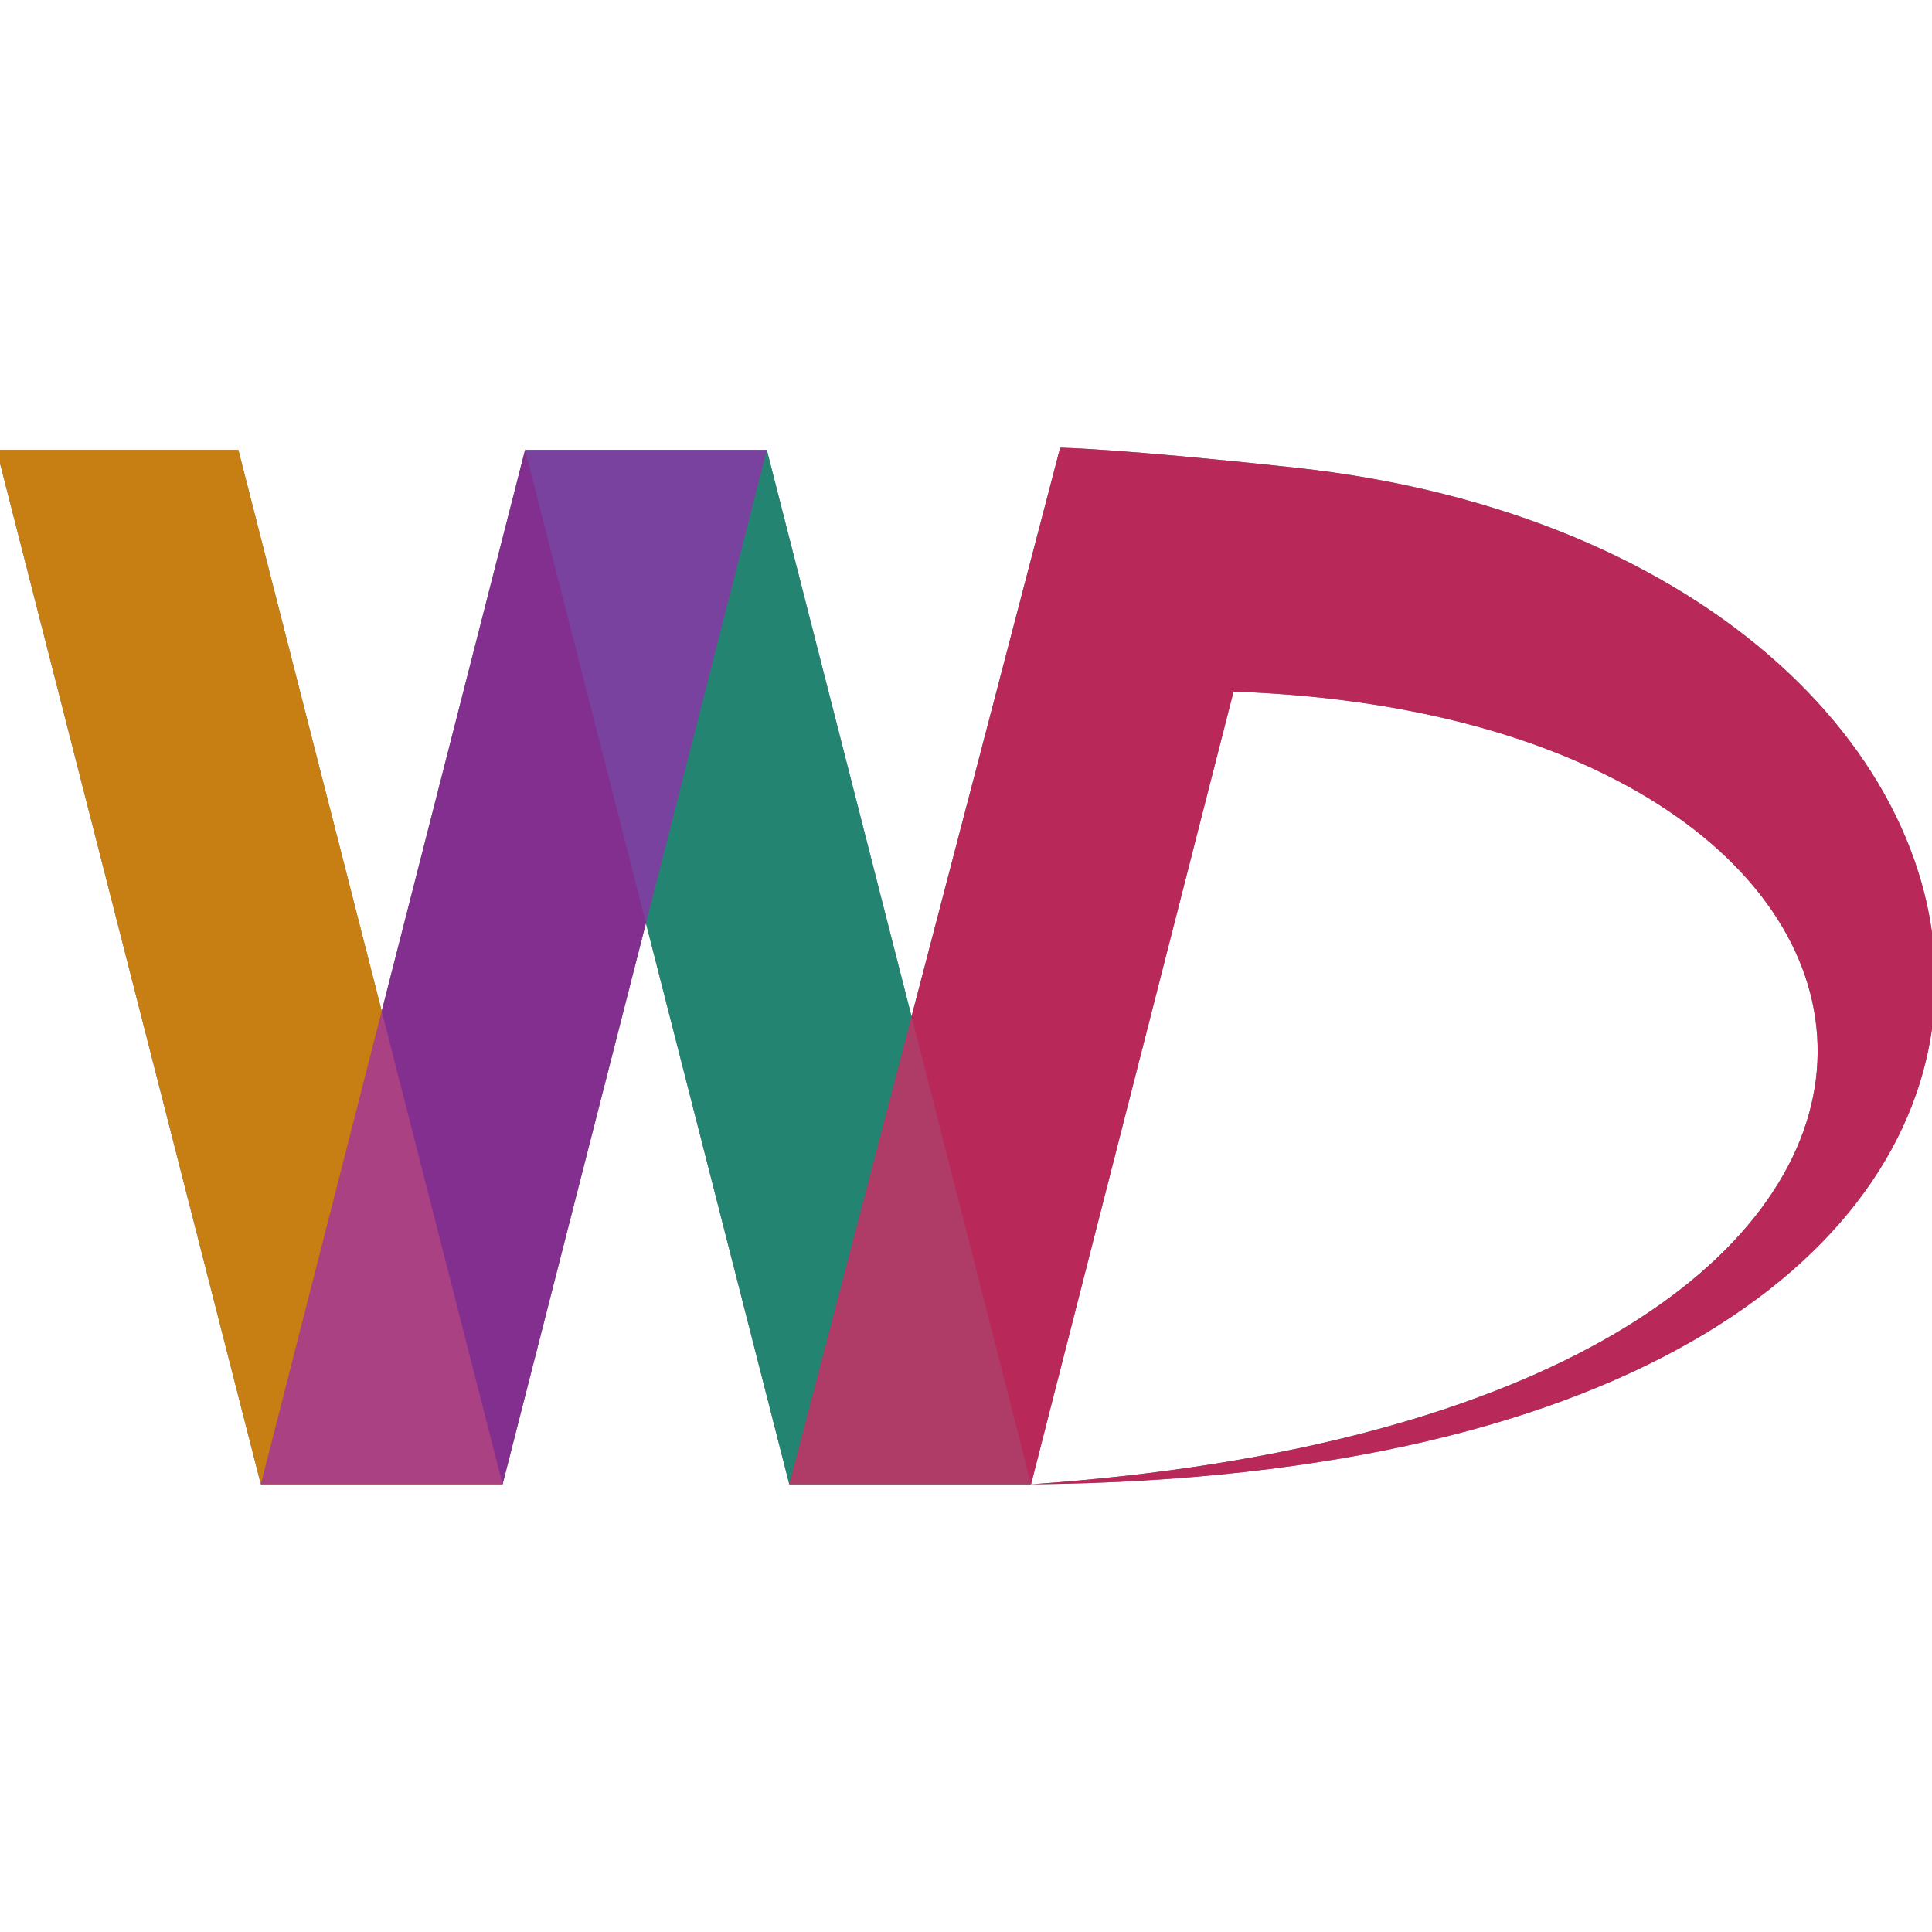
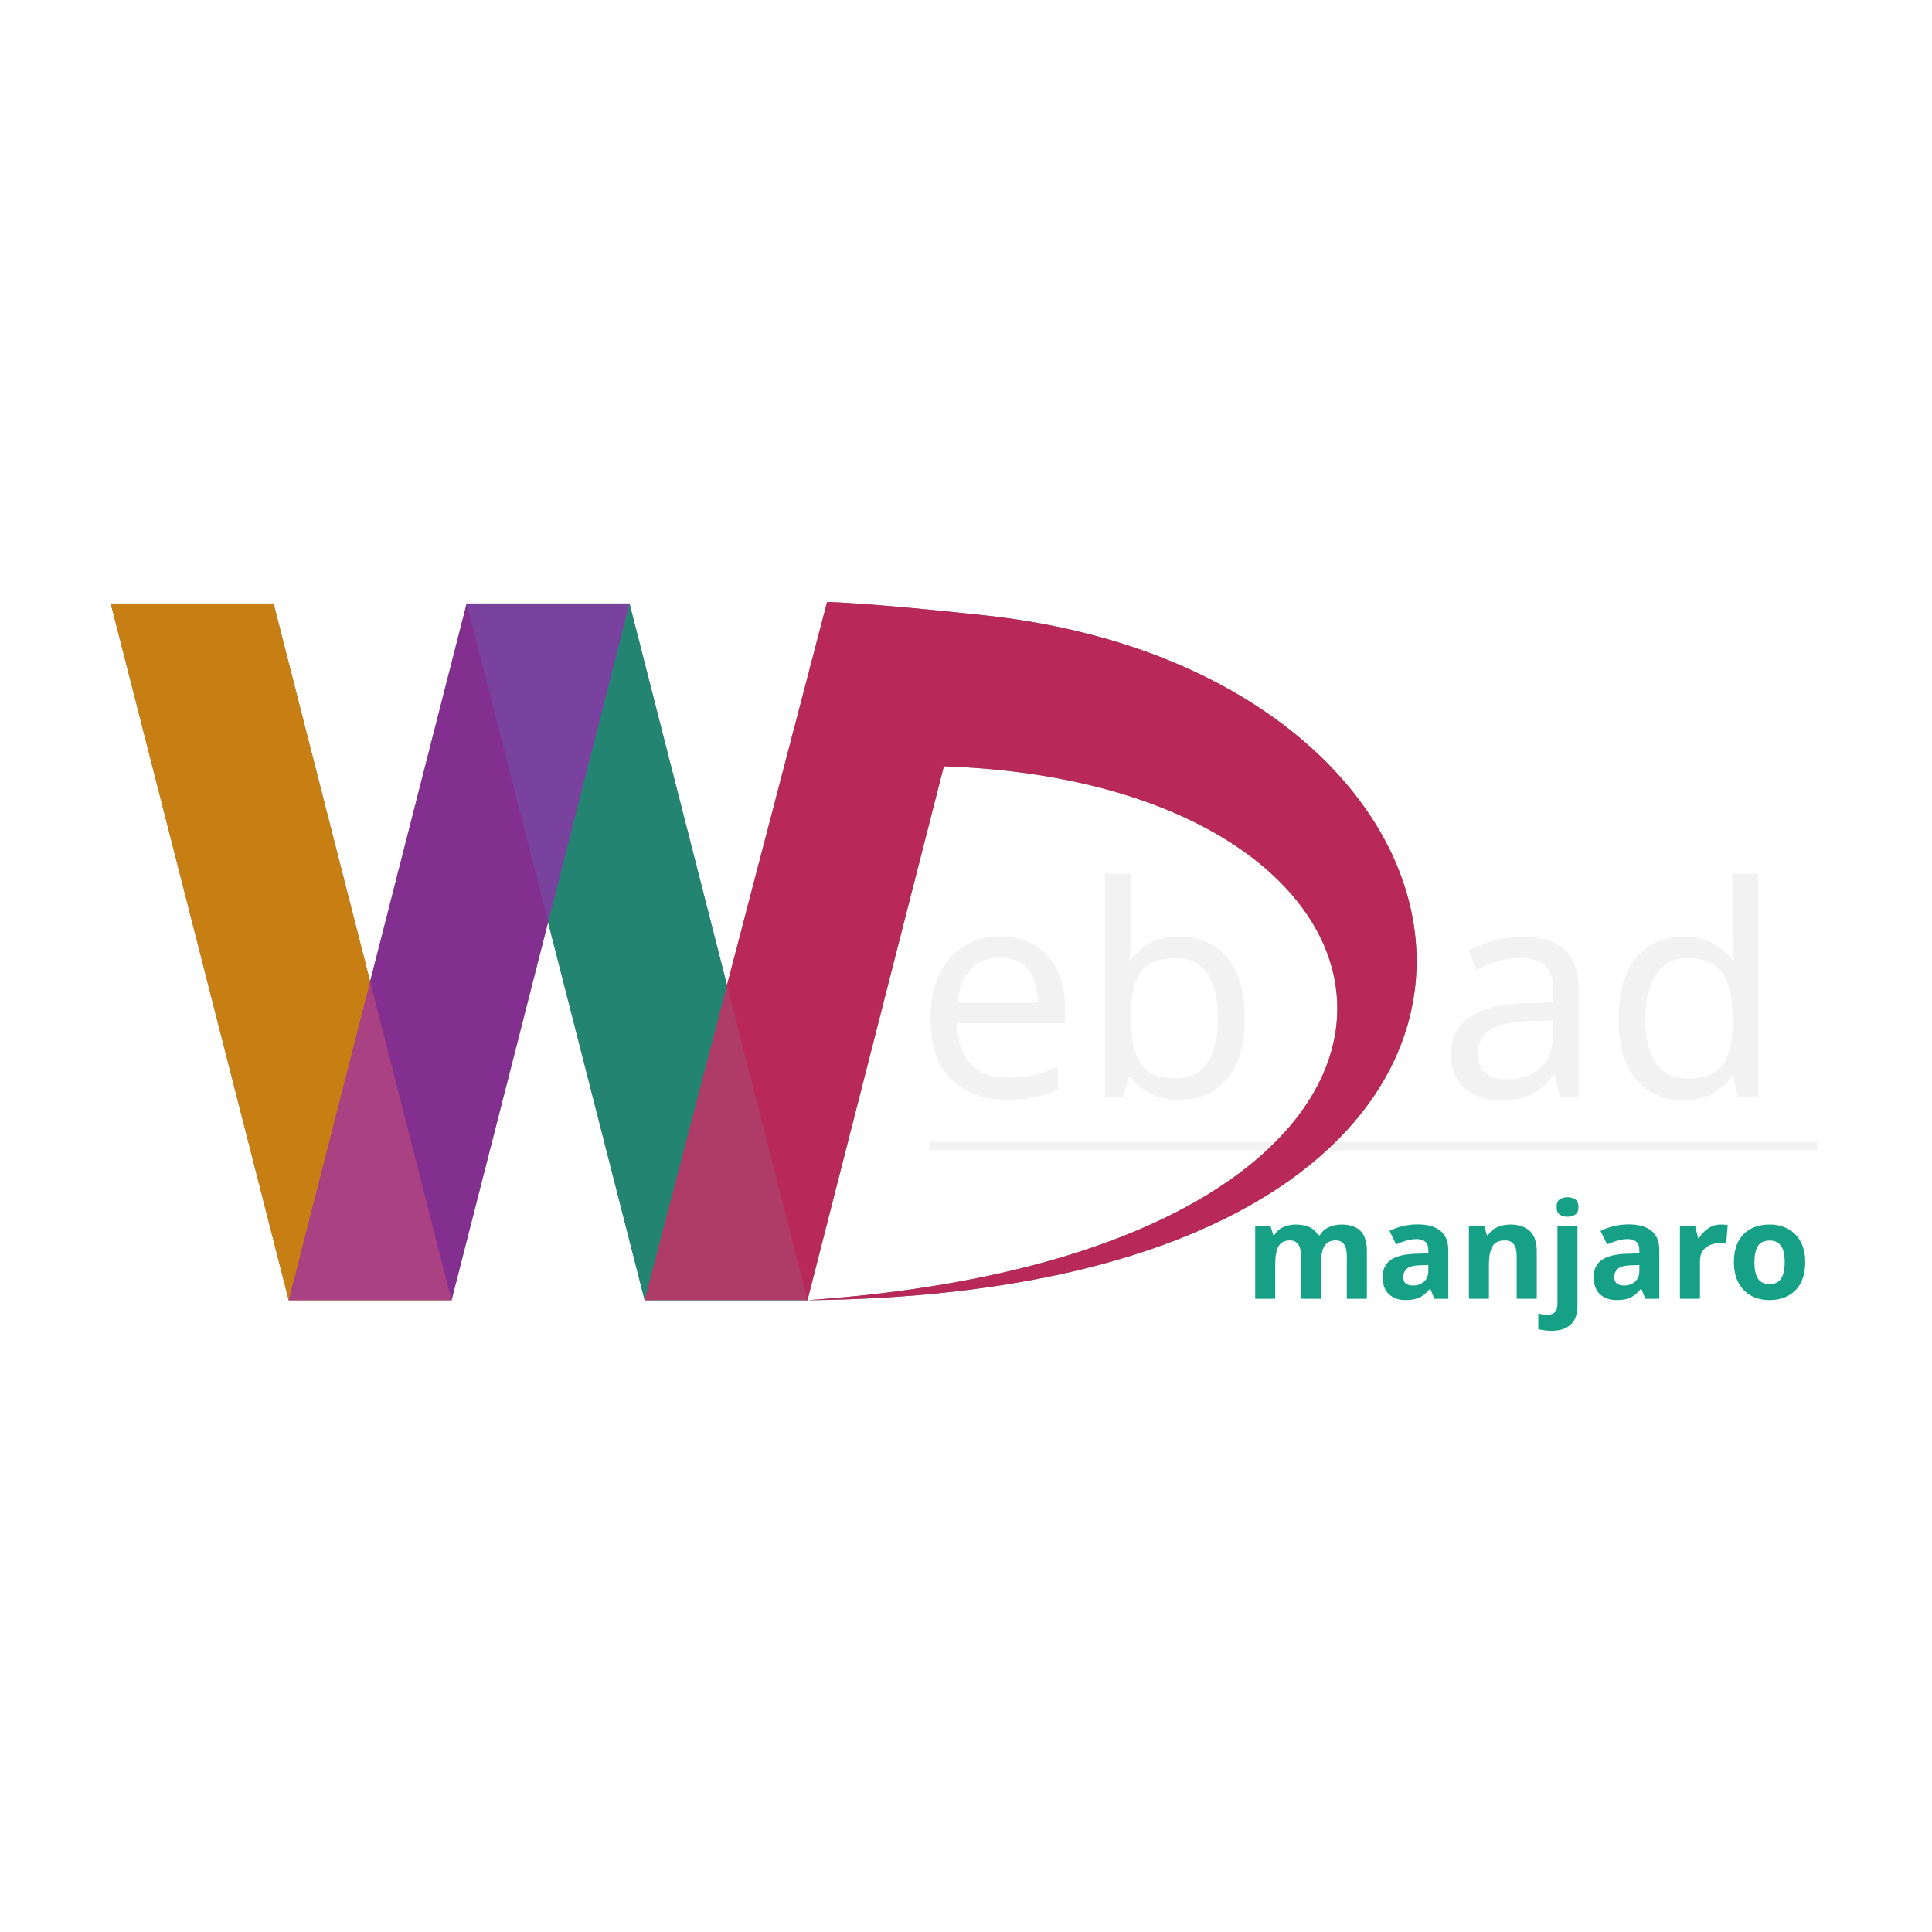
<svg xmlns="http://www.w3.org/2000/svg" width="56.444mm" height="56.444mm" viewBox="0 0 200 200" id="svg2" version="1.1">
  <defs id="defs4" />
  <g id="layer1" transform="translate(222.4117,-236.9002)">
-     <g id="g1216" transform="matrix(0.6878759,0,0,0.6878759,272.1187,-81.42049)">
-       <path id="rect1192" d="m -559.379,530.135 -22.366,85.592 -21.779,-85.251 h -36.384 l -21.572,84.445 -21.572,-84.445 h -36.384 l 39.764,155.658 h 36.384 l 21.572,-84.445 21.572,84.445 h 36.384 l 30.475,-119.295 c 116.545,3.992 127.685,108.368 -30.475,119.295 183.998,-1.722 165.315,-139.375 39.764,-152.992 -26.562,-2.881 -35.384,-3.007 -35.384,-3.007 z" style="opacity:1;fill:#424242;fill-opacity:1;stroke:none;stroke-width:0.49;stroke-opacity:1" />
-       <g id="g1150">
-         <rect style="opacity:0.7;fill:#ff9800;fill-opacity:1;stroke:none;stroke-width:0.498;stroke-opacity:1" id="rect3798" width="36.384" height="160.657" x="-854.952" y="547.511" transform="matrix(1,0,0.2475115,0.968885,0,0)" />
-         <rect transform="matrix(1,0,0.2475115,0.968885,0,0)" y="547.511" x="-775.423" height="160.657" width="36.384" id="rect3800" style="opacity:0.7;fill:#16a085;fill-opacity:1;stroke:none;stroke-width:0.498;stroke-opacity:1" />
-         <rect transform="matrix(-1,0,-0.2475115,0.968885,0,0)" y="547.511" x="468.008" height="160.657" width="36.384" id="rect3804" style="opacity:0.7;fill:#9c27b0;fill-opacity:1;stroke:none;stroke-width:0.498;stroke-opacity:1" />
-         <path style="opacity:0.7;fill:#e91e63;fill-opacity:1;stroke:none;stroke-width:0.49;stroke-opacity:1" d="m -559.379,530.134 -40.764,155.999 h 36.384 l 30.475,-119.295 c 116.545,3.992 127.684,108.368 -30.475,119.295 183.998,-1.722 165.315,-139.376 39.764,-152.992 -26.563,-2.881 -35.384,-3.007 -35.384,-3.007 z" id="rect3802" />
+     <g id="g5003" transform="matrix(0.463317,0,0,0.463317,-529.0077,441.3793)">
+       <text transform="scale(1.004499,0.9955208)" id="text1122" y="-151.834" x="935.629" style="font-style:normal;font-variant:normal;font-weight:normal;font-stretch:normal;font-size:29.973px;line-height:1.25;font-family:Comfortaa;-inkscape-font-specification:Comfortaa;letter-spacing:0px;word-spacing:0px;fill:#16a085;fill-opacity:1;stroke:none;stroke-width:1.873" xml:space="preserve">
+         <tspan style="font-style:normal;font-variant:normal;font-weight:bold;font-stretch:normal;font-size:29.973px;font-family:Comfortaa;-inkscape-font-specification:'Comfortaa, Bold';font-variant-ligatures:normal;font-variant-caps:normal;font-variant-numeric:normal;font-feature-settings:normal;text-align:start;writing-mode:lr-tb;text-anchor:start;fill:#16a085;fill-opacity:1;stroke-width:1.873" y="-151.834" x="935.629" id="tspan1120">manjaro</tspan>
+       </text>
+       <g transform="translate(1405.389,-836.9683)" style="fill:#f2f2f2" id="g1277">
+         <rect style="opacity:1;fill:#f2f2f2;fill-opacity:1;stroke:none;stroke-width:0.143;stroke-opacity:1" id="rect917" width="198.369" height="1.889" x="-536.036" y="650.778" />
+         <text xml:space="preserve" style="font-style:normal;font-variant:normal;font-weight:normal;font-stretch:normal;font-size:65.669px;line-height:1.25;font-family:Comfortaa;-inkscape-font-specification:Comfortaa;letter-spacing:0px;word-spacing:0px;fill:#f2f2f2;fill-opacity:1;stroke:none;stroke-width:4.104" x="-539.383" y="640.715" id="text909">
+           <tspan id="tspan907" x="-539.383" y="640.715" style="font-style:normal;font-variant:normal;font-weight:normal;font-stretch:normal;font-family:Comfortaa;-inkscape-font-specification:Comfortaa;fill:#f2f2f2;stroke-width:4.104">eb </tspan>
+         </text>
+         <text xml:space="preserve" style="font-style:normal;font-variant:normal;font-weight:normal;font-stretch:normal;font-size:65.67px;line-height:1.25;font-family:Comfortaa;-inkscape-font-specification:Comfortaa;letter-spacing:0px;word-spacing:0px;fill:#f2f2f2;fill-opacity:1;stroke:none;stroke-width:0.265" x="-422.452" y="640.78" id="text915">
+           <tspan id="tspan913" x="-422.452" y="640.78" style="font-size:65.67px;fill:#f2f2f2;stroke-width:0.265">ad</tspan>
+         </text>
+       </g>
+       <g transform="translate(1405.919,-836.9683)" id="g1216">
+         <path style="opacity:1;fill:#424242;fill-opacity:1;stroke:none;stroke-width:0.49;stroke-opacity:1" d="m -559.379,530.135 -22.366,85.592 -21.779,-85.251 h -36.384 l -21.572,84.445 -21.572,-84.445 h -36.384 l 39.764,155.658 h 36.384 l 21.572,-84.445 21.572,84.445 h 36.384 l 30.475,-119.295 c 116.545,3.992 127.685,108.368 -30.475,119.295 183.998,-1.722 165.315,-139.375 39.764,-152.992 -26.562,-2.881 -35.384,-3.007 -35.384,-3.007 z" id="rect1192" />
+         <g id="g1150">
+           <rect transform="matrix(1,0,0.2475115,0.968885,0,0)" y="547.511" x="-854.952" height="160.657" width="36.384" id="rect3798" style="opacity:0.7;fill:#ff9800;fill-opacity:1;stroke:none;stroke-width:0.498;stroke-opacity:1" />
+           <rect style="opacity:0.7;fill:#16a085;fill-opacity:1;stroke:none;stroke-width:0.498;stroke-opacity:1" id="rect3800" width="36.384" height="160.657" x="-775.423" y="547.511" transform="matrix(1,0,0.2475115,0.968885,0,0)" />
+           <rect style="opacity:0.7;fill:#9c27b0;fill-opacity:1;stroke:none;stroke-width:0.498;stroke-opacity:1" id="rect3804" width="36.384" height="160.657" x="468.008" y="547.511" transform="matrix(-1,0,-0.2475115,0.968885,0,0)" />
+           <path id="rect3802" d="m -559.379,530.134 -40.764,155.999 h 36.384 l 30.475,-119.295 c 116.545,3.992 127.684,108.368 -30.475,119.295 183.998,-1.722 165.315,-139.376 39.764,-152.992 -26.563,-2.881 -35.384,-3.007 -35.384,-3.007 z" style="opacity:0.7;fill:#e91e63;fill-opacity:1;stroke:none;stroke-width:0.49;stroke-opacity:1" />
+         </g>
      </g>
    </g>
  </g>
</svg>
